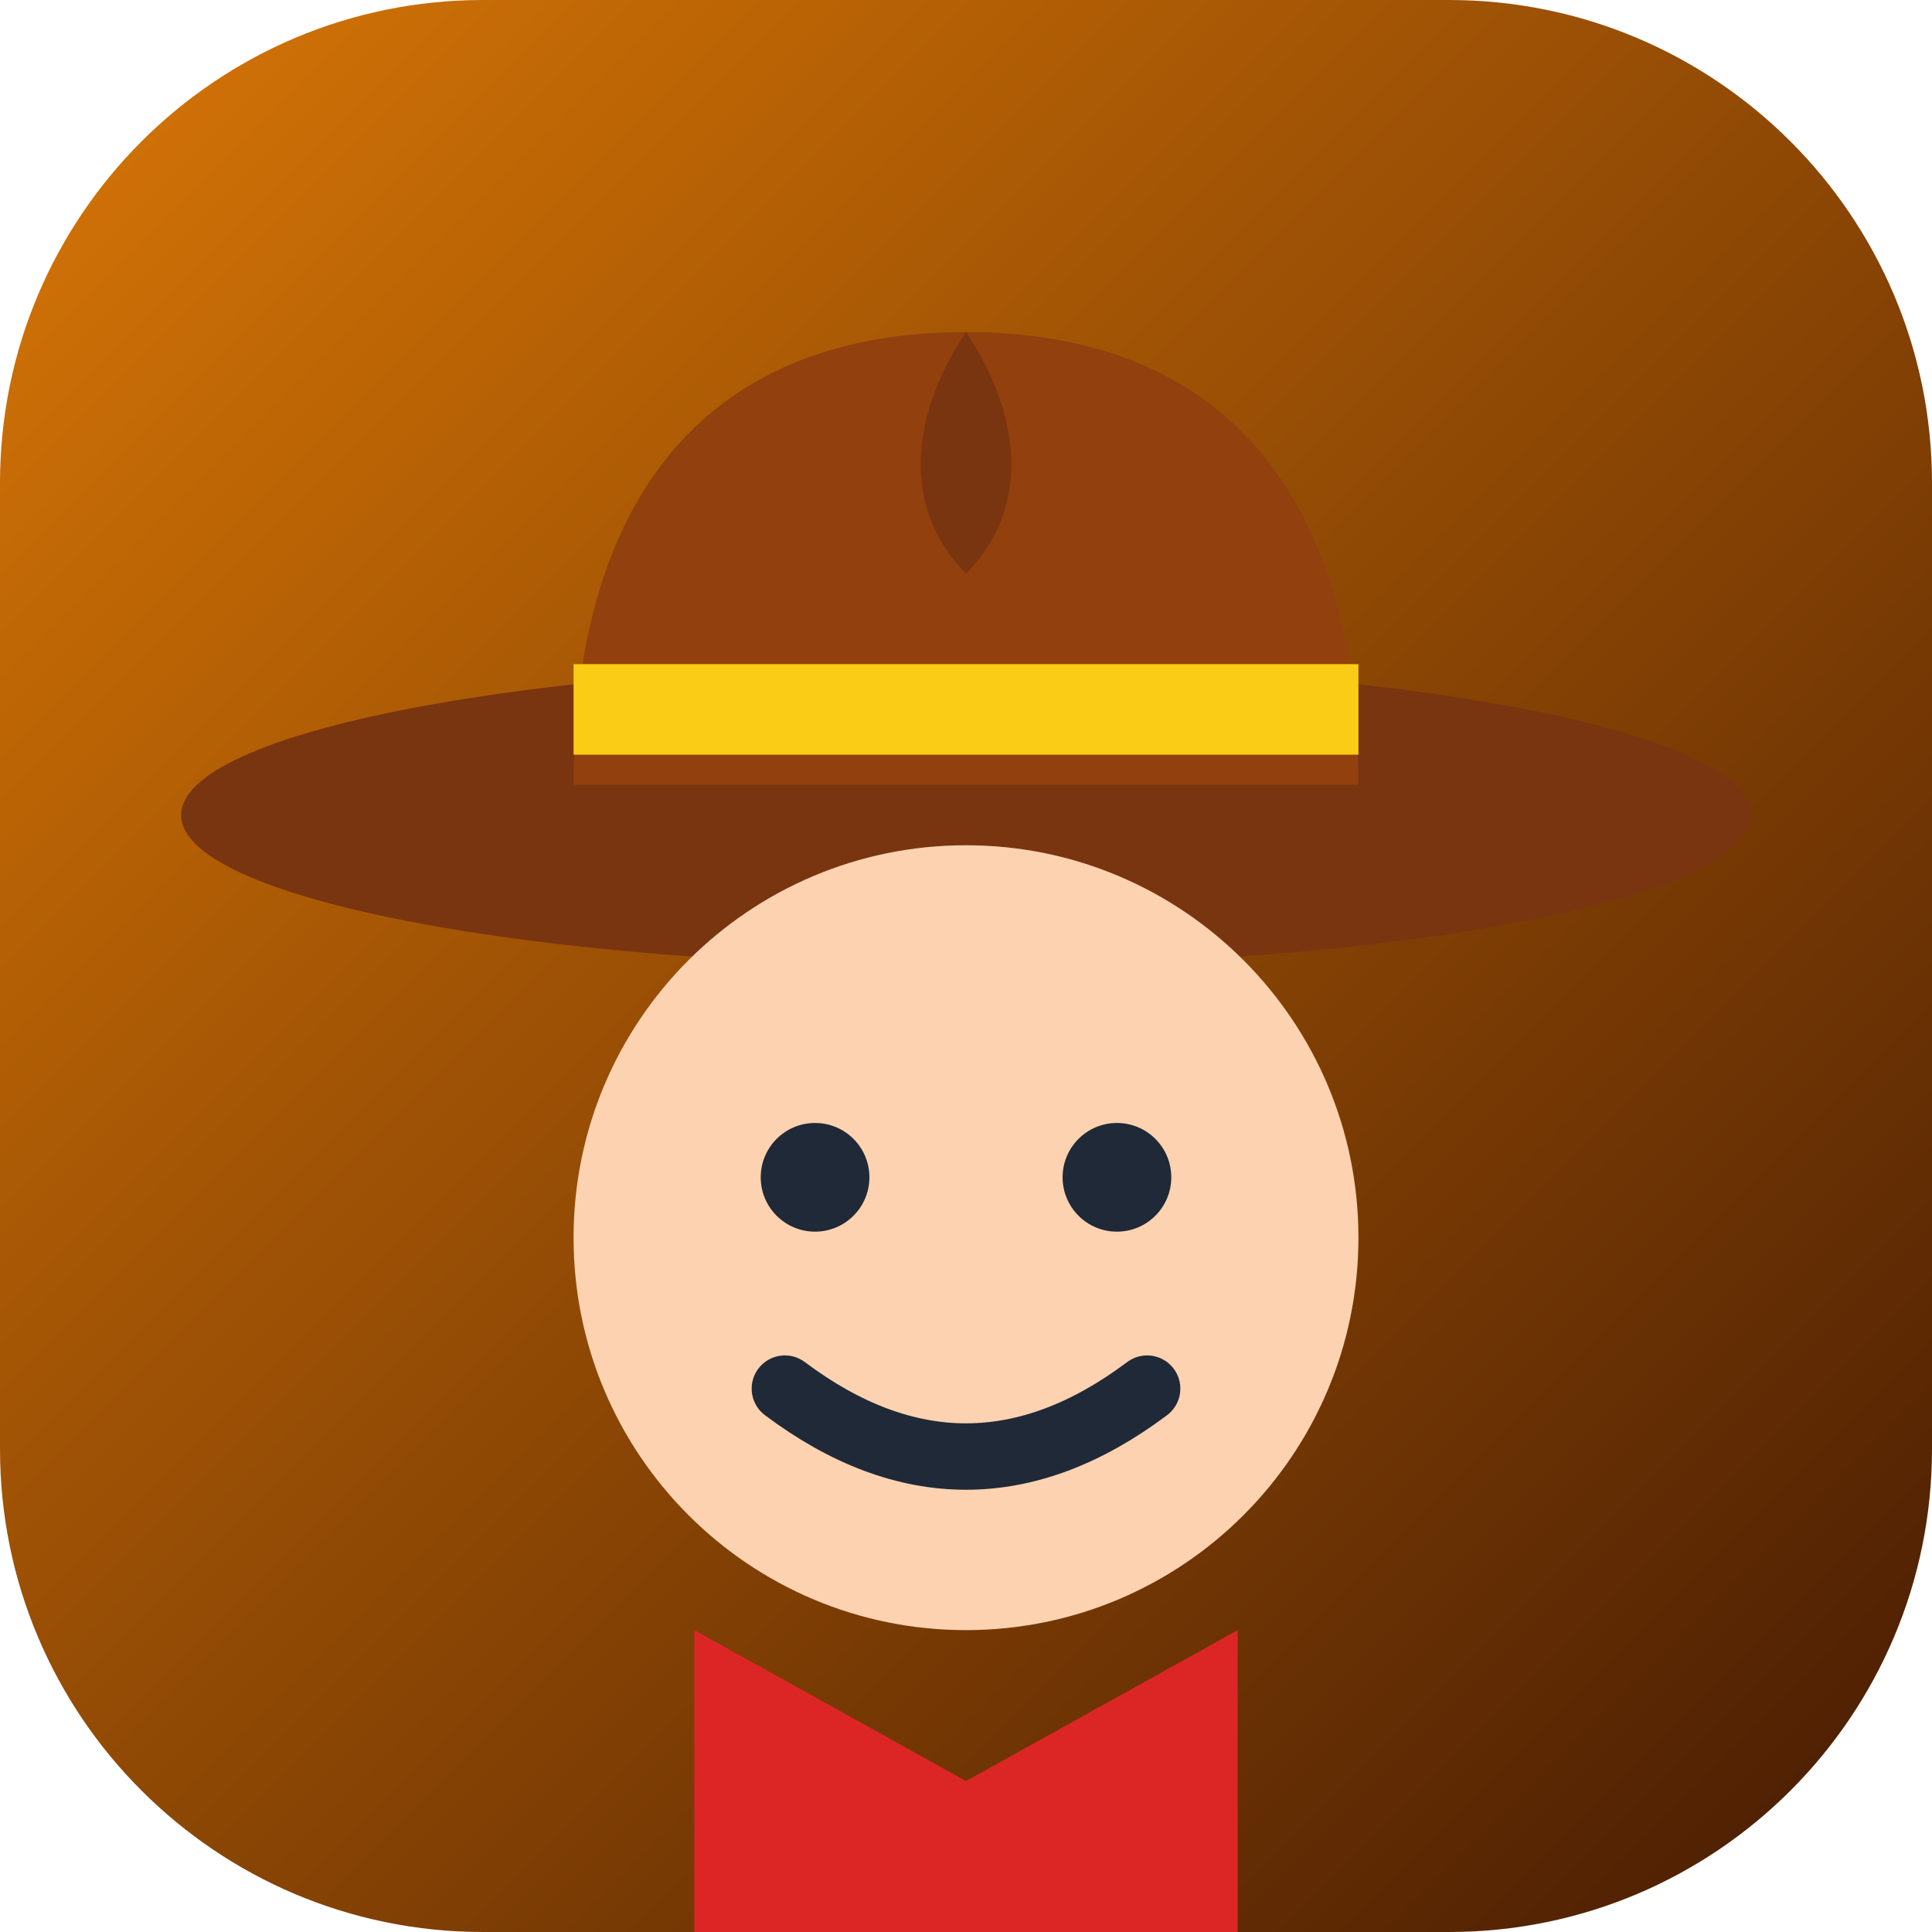
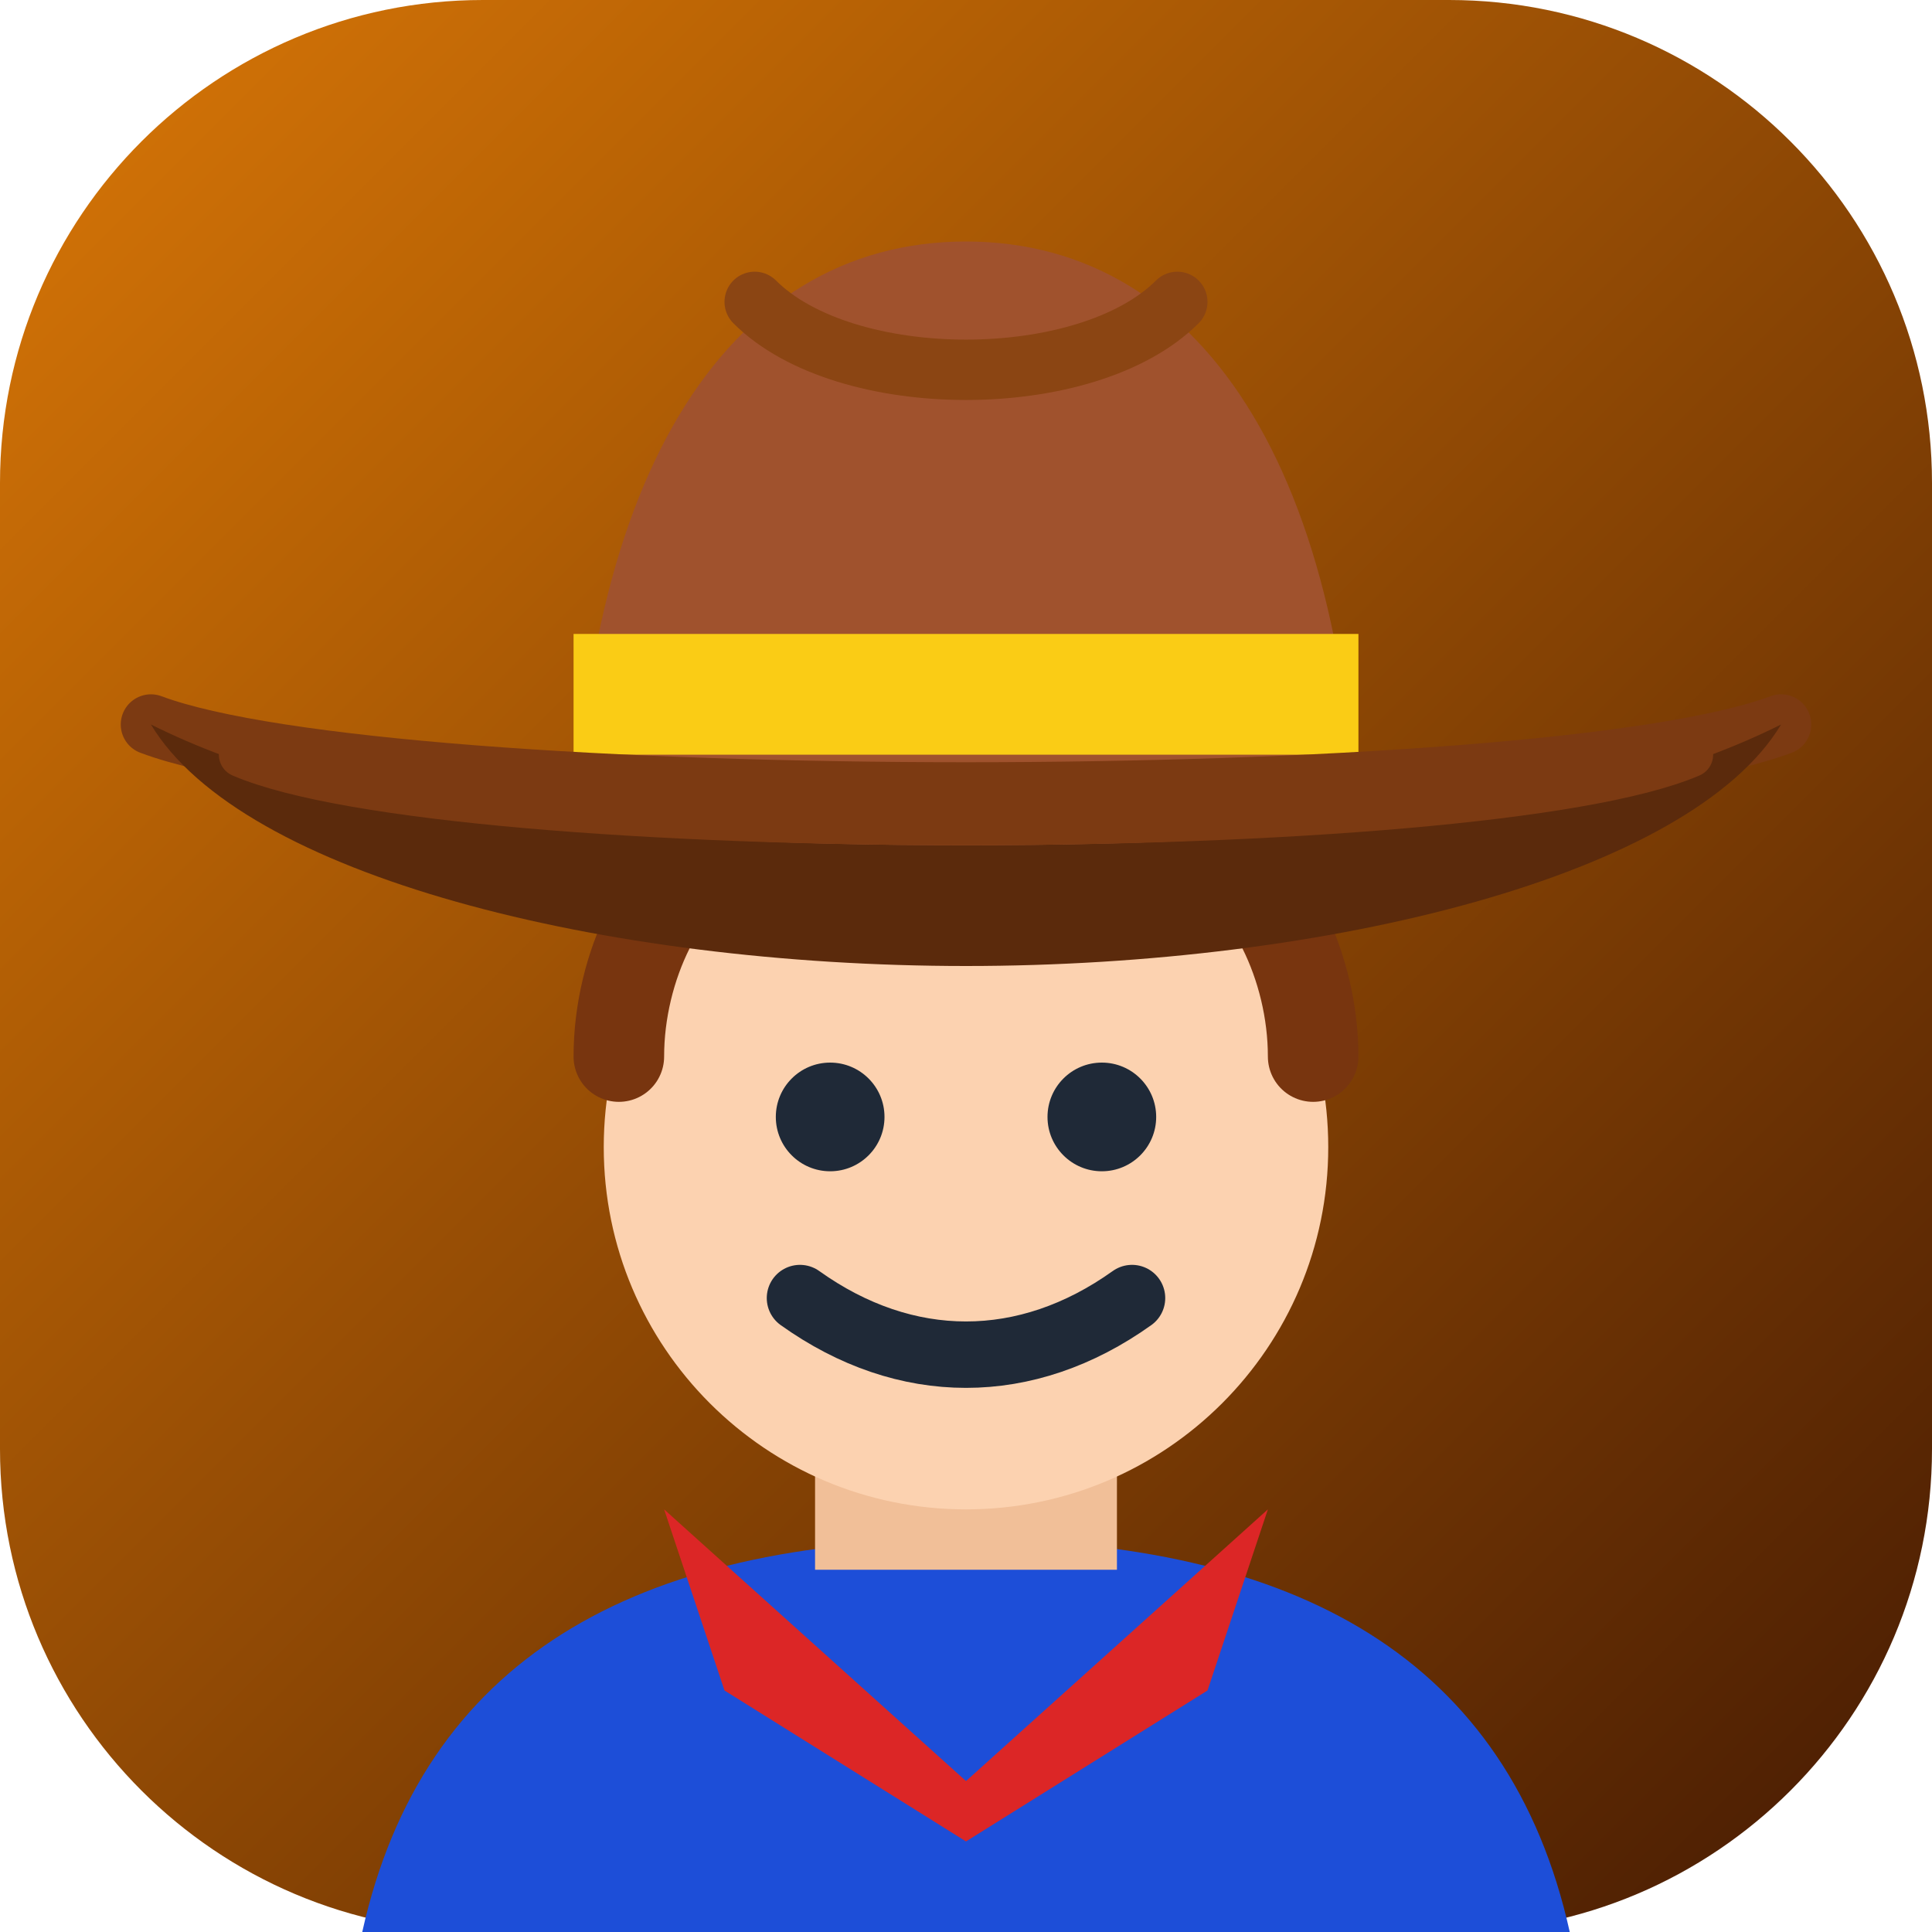
<svg xmlns="http://www.w3.org/2000/svg" viewBox="0 0 64 64" role="img" aria-label="Vaquero">
  <defs>
    <linearGradient id="bg" x1="0" y1="0" x2="1" y2="1">
      <stop offset="0" stop-color="#d97706" />
      <stop offset="1" stop-color="#451a03" />
    </linearGradient>
  </defs>
  <rect width="64" height="64" rx="16" fill="url(#bg)" />
-   <ellipse cx="32" cy="27" rx="26" ry="5" fill="#78350f" />
-   <path d="M19 26c0-9 4-15 13-15s13 6 13 15z" fill="#92400e" />
-   <path d="M19 22h26v3H19z" fill="#facc15" />
-   <path d="M32 11c-2 3-2 6 0 8 2-2 2-5 0-8z" fill="#78350f" />
-   <circle cx="32" cy="41" r="13" fill="#fcd2b0" />
-   <circle cx="27" cy="39" r="1.8" fill="#1f2937" />
-   <circle cx="37" cy="39" r="1.8" fill="#1f2937" />
-   <path d="M26 46c4 3 8 3 12 0" stroke="#1f2937" stroke-width="2.2" fill="none" stroke-linecap="round" />
-   <path d="M23 54l9 5 9-5v10H23z" fill="#dc2626" />
+   <path d="M12 64c2-9 9-13 20-13s18 4 20 13z" fill="#1d4ed8" />
+   <path d="M27 46v6h10v-6" fill="#f1bf98" />
+   <path d="M22 50l10 9 10-9-2 6-8 5-8-5z" fill="#dc2626" />
+   <circle cx="32" cy="38" r="12" fill="#fcd2b0" />
+   <path d="M20.5 35c0-3 1.5-6 3.5-7M43.5 35c0-3-1.5-6-3.5-7" stroke="#78350f" stroke-width="3" fill="none" stroke-linecap="round" />
+   <circle cx="27.5" cy="37" r="1.8" fill="#1f2937" />
+   <circle cx="36.5" cy="37" r="1.8" fill="#1f2937" />
+   <path d="M26.5 43c3.5 2.5 7.5 2.5 11 0" stroke="#1f2937" stroke-width="2.2" fill="none" stroke-linecap="round" />
+   <g transform="translate(0 -4)">
+     <path d="M19 34c0-14 5-22 13-22s13 8 13 22z" fill="#a0522d" />
+     <path d="M25 14c3 3 11 3 14 0" stroke="#8b4513" stroke-width="2" fill="none" stroke-linecap="round" />
+     <path d="M19 25h26v4H19z" fill="#facc15" />
+     <path d="M5 28c8 3 46 3 54 0" stroke="#7c3a12" stroke-width="2" fill="none" stroke-linecap="round" />
+     <path d="M5 28c3 5 15 8 27 8s24-3 27-8c-6 3-15 4-27 4S11 31 5 28z" fill="#5b2a0c" />
+     <path d="M8 29c7 3 41 3 48 0" stroke="#7c3a12" stroke-width="1.5" fill="none" stroke-linecap="round" />
+   </g>
</svg>
